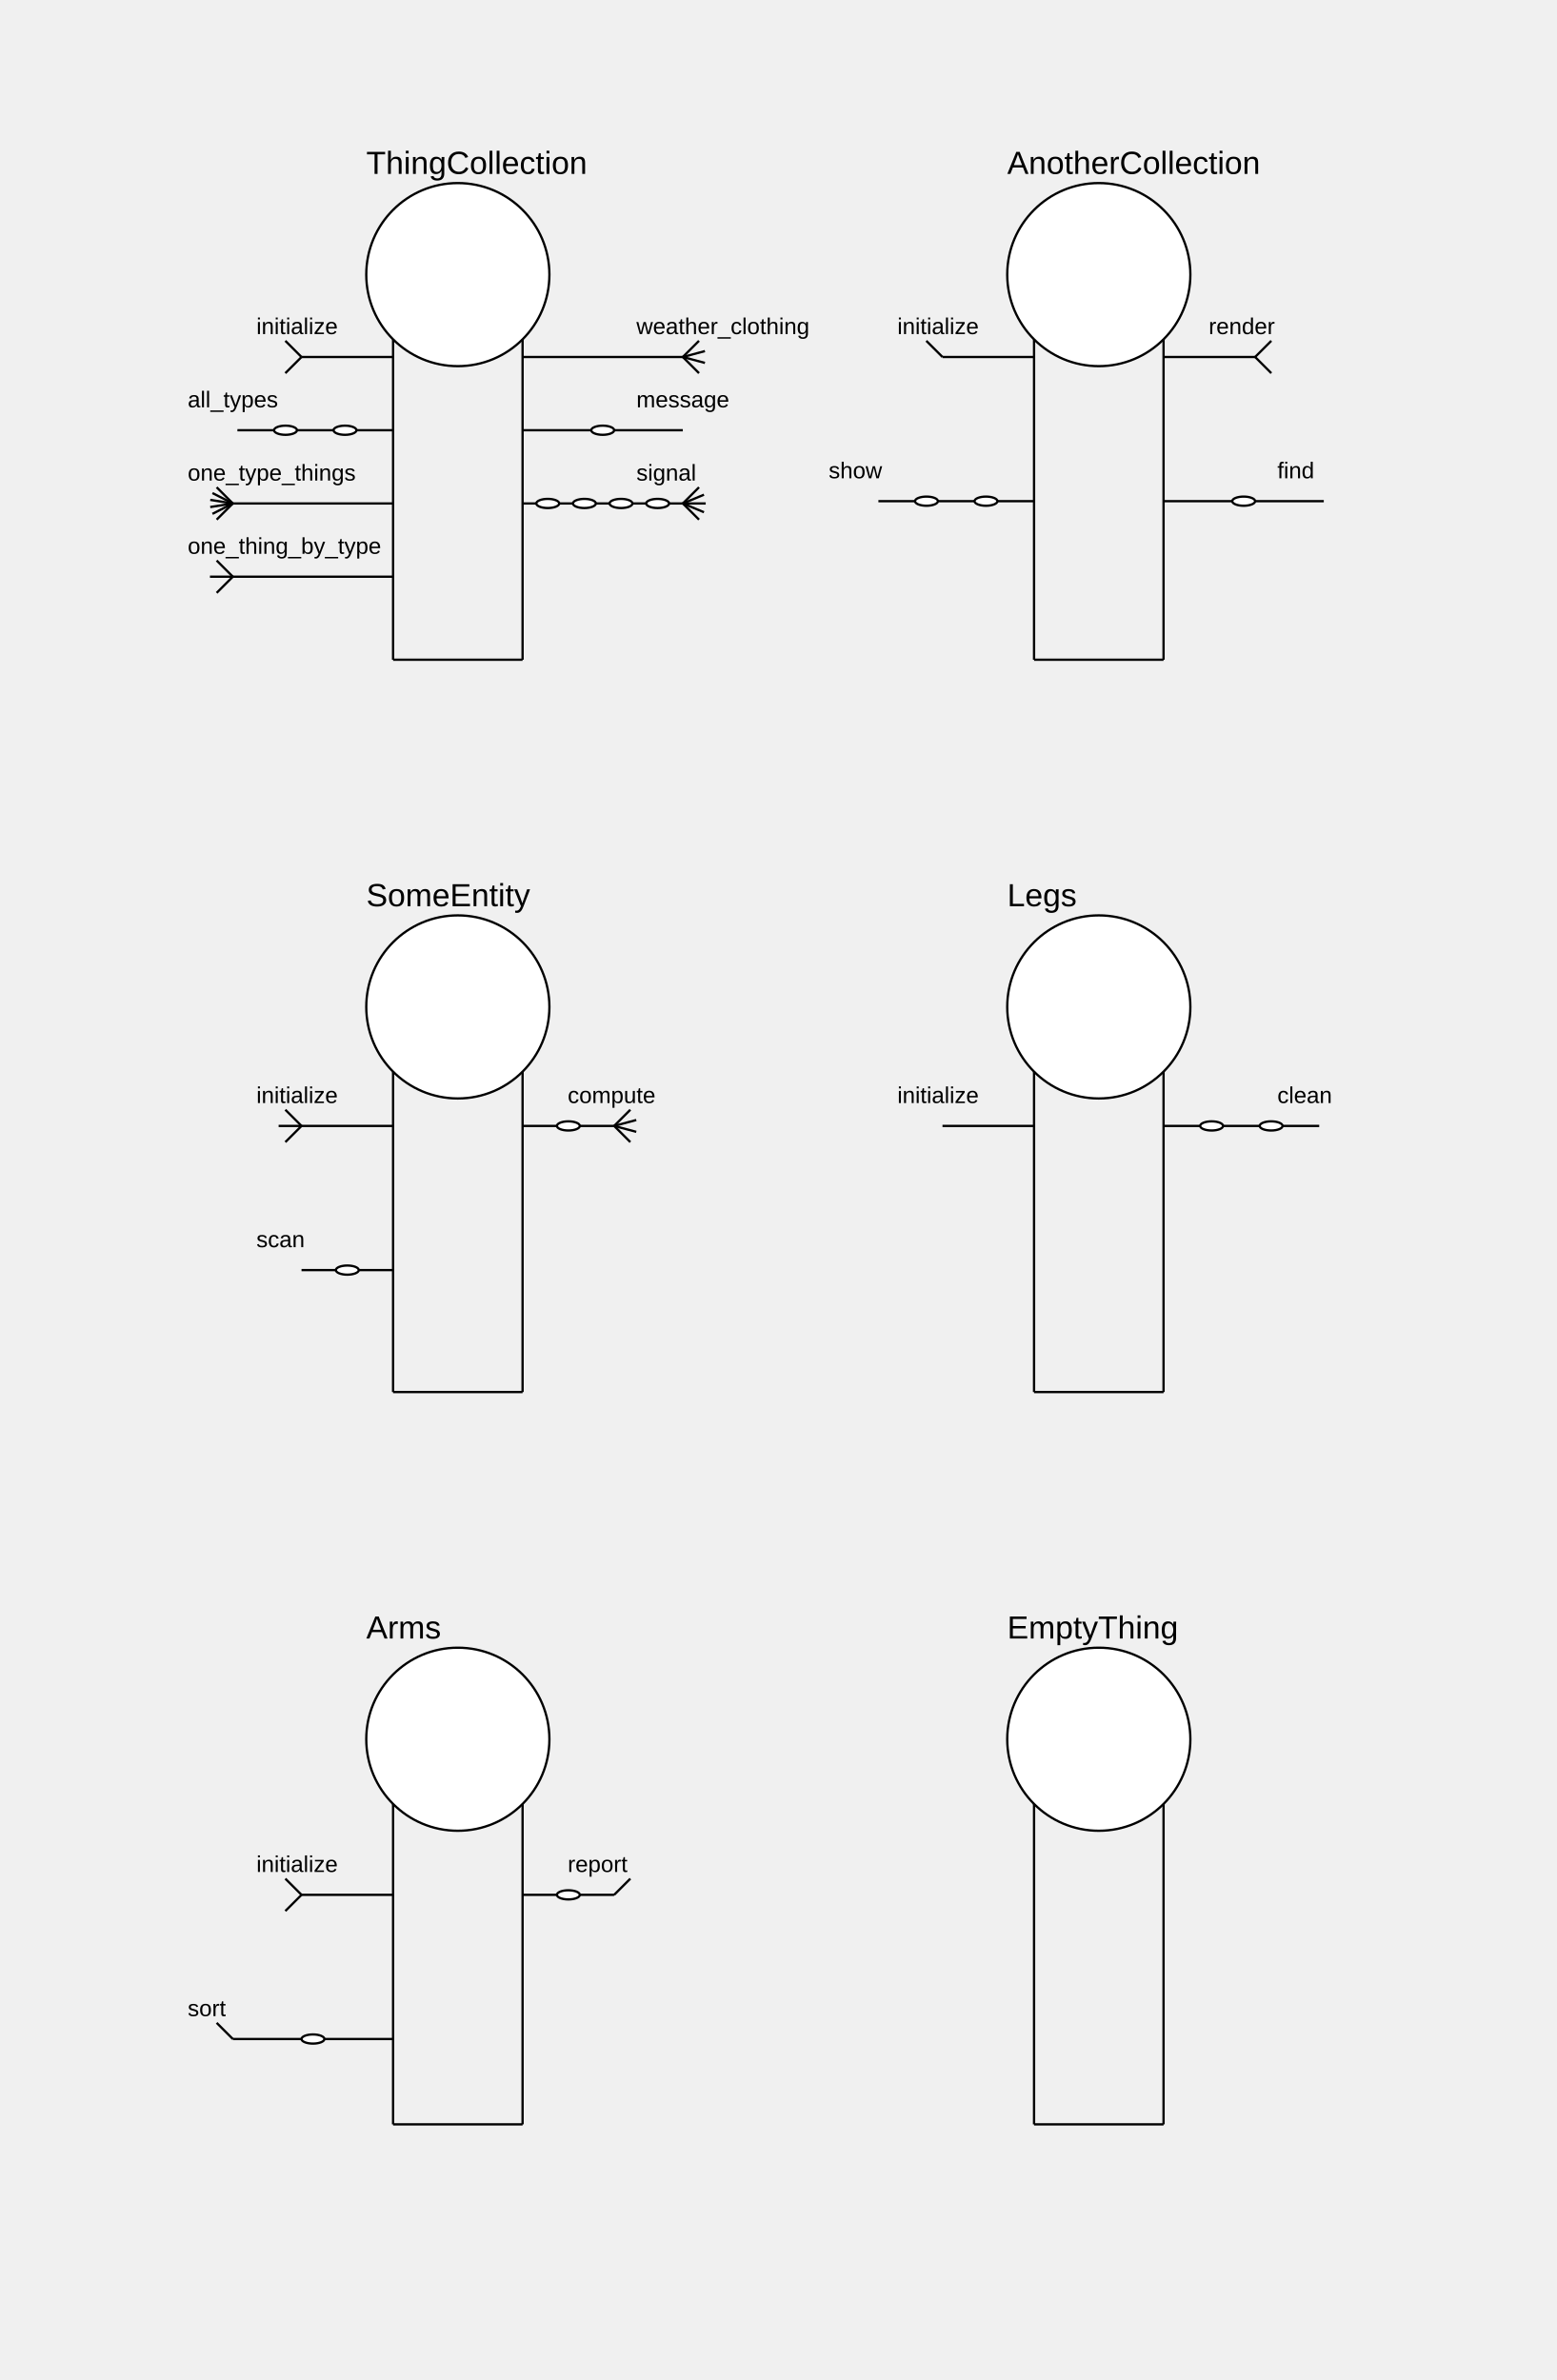
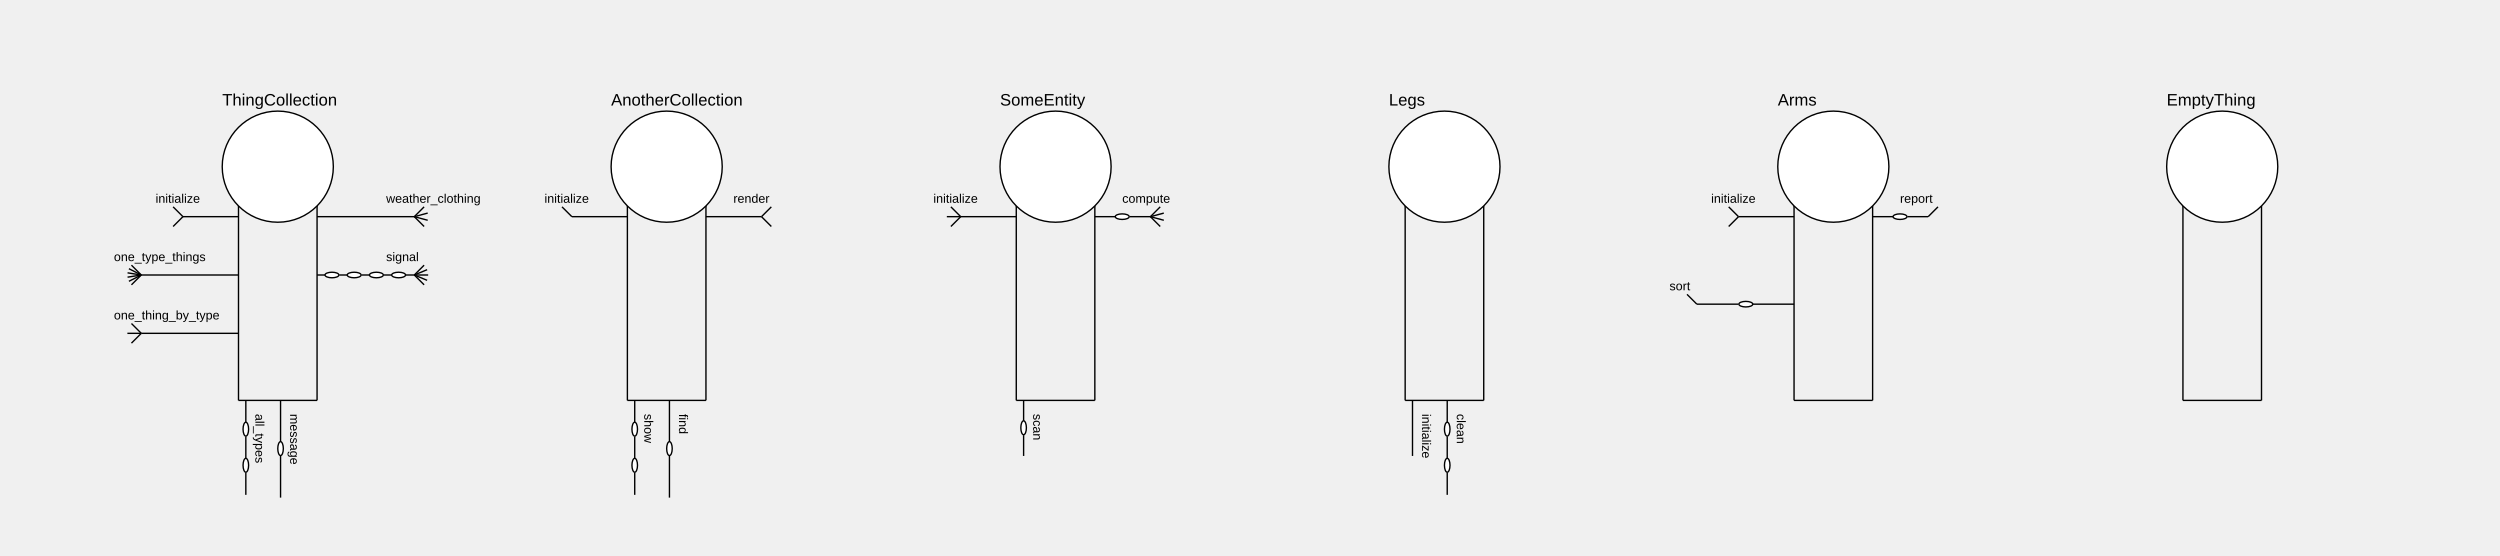
- <svg xmlns="http://www.w3.org/2000/svg" width="680.0" height="1040.0" style="background:white">
+ <svg xmlns="http://www.w3.org/2000/svg" width="1800.0" height="400.0" style="background:white">
  <circle cx="200.0" cy="120.0" r="40" fill="white" style="stroke:black; stroke-width:1" />
  <line x1="228.284" y1="148.284" x2="228.284" y2="288.284" style="stroke:black; stroke-width:1" />
  <line x1="171.716" y1="148.284" x2="171.716" y2="288.284" style="stroke:black; stroke-width:1" />
  <line x1="228.284" y1="288.284" x2="171.716" y2="288.284" style="stroke:black; stroke-width:1" />
-   <text x="160.0" y="76.0" font-family="arial" font-size="14" fill="black" style="writing-mode: lr">ThingCollection</text>
+   <text x="160.0" y="76.0" font-family="arial" font-size="{:font_size=&gt;10}" fill="black" style="writing-mode: lr">ThingCollection</text>
  <line x1="171.716" y1="156" x2="131.716" y2="156" style="stroke:black; stroke-width:1" />
-   <text x="112" y="146" font-family="arial" font-size="10" fill="black" style="writing-mode: lr">initialize</text>
+   <text x="112" y="146" font-family="arial" font-size="9" fill="black" style="writing-mode: lr">initialize</text>
  <line x1="131.716" y1="156" x2="124.645" y2="148.929" style="stroke:black; stroke-width:1" />
  <line x1="131.716" y1="156" x2="124.645" y2="163.071" style="stroke:black; stroke-width:1" />
-   <line x1="171.716" y1="188" x2="155.716" y2="188" style="stroke:black; stroke-width:1" />
-   <ellipse cx="150.716" cy="188" rx="5" ry="2" style="stroke:black; stroke-width:1" fill="white" />
-   <line x1="145.716" y1="188" x2="129.716" y2="188" style="stroke:black; stroke-width:1" />
-   <ellipse cx="124.716" cy="188" rx="5" ry="2" style="stroke:black; stroke-width:1" fill="white" />
-   <line x1="119.716" y1="188" x2="103.716" y2="188" style="stroke:black; stroke-width:1" />
-   <text x="82" y="178" font-family="arial" font-size="10" fill="black" style="writing-mode: lr">all_types</text>
-   <line x1="171.716" y1="220" x2="101.716" y2="220" style="stroke:black; stroke-width:1" />
-   <text x="82" y="210" font-family="arial" font-size="10" fill="black" style="writing-mode: lr">one_type_things</text>
-   <line x1="101.716" y1="220" x2="94.645" y2="212.929" style="stroke:black; stroke-width:1" />
-   <line x1="101.716" y1="220" x2="92.806" y2="215.46" style="stroke:black; stroke-width:1" />
-   <line x1="101.716" y1="220" x2="91.839" y2="218.436" style="stroke:black; stroke-width:1" />
-   <line x1="101.716" y1="220" x2="91.839" y2="221.564" style="stroke:black; stroke-width:1" />
-   <line x1="101.716" y1="220" x2="92.806" y2="224.54" style="stroke:black; stroke-width:1" />
-   <line x1="101.716" y1="220" x2="94.645" y2="227.071" style="stroke:black; stroke-width:1" />
-   <line x1="171.716" y1="252" x2="101.716" y2="252" style="stroke:black; stroke-width:1" />
-   <text x="82" y="242" font-family="arial" font-size="10" fill="black" style="writing-mode: lr">one_thing_by_type</text>
-   <line x1="101.716" y1="252" x2="94.645" y2="244.929" style="stroke:black; stroke-width:1" />
-   <line x1="101.716" y1="252" x2="91.716" y2="252.0" style="stroke:black; stroke-width:1" />
-   <line x1="101.716" y1="252" x2="94.645" y2="259.071" style="stroke:black; stroke-width:1" />
+   <line x1="171.716" y1="198" x2="101.716" y2="198" style="stroke:black; stroke-width:1" />
+   <text x="82" y="188" font-family="arial" font-size="9" fill="black" style="writing-mode: lr">one_type_things</text>
+   <line x1="101.716" y1="198" x2="94.645" y2="190.929" style="stroke:black; stroke-width:1" />
+   <line x1="101.716" y1="198" x2="92.806" y2="193.46" style="stroke:black; stroke-width:1" />
+   <line x1="101.716" y1="198" x2="91.839" y2="196.436" style="stroke:black; stroke-width:1" />
+   <line x1="101.716" y1="198" x2="91.839" y2="199.564" style="stroke:black; stroke-width:1" />
+   <line x1="101.716" y1="198" x2="92.806" y2="202.54" style="stroke:black; stroke-width:1" />
+   <line x1="101.716" y1="198" x2="94.645" y2="205.071" style="stroke:black; stroke-width:1" />
+   <line x1="171.716" y1="240" x2="101.716" y2="240" style="stroke:black; stroke-width:1" />
+   <text x="82" y="230" font-family="arial" font-size="9" fill="black" style="writing-mode: lr">one_thing_by_type</text>
+   <line x1="101.716" y1="240" x2="94.645" y2="232.929" style="stroke:black; stroke-width:1" />
+   <line x1="101.716" y1="240" x2="91.716" y2="240.0" style="stroke:black; stroke-width:1" />
+   <line x1="101.716" y1="240" x2="94.645" y2="247.071" style="stroke:black; stroke-width:1" />
  <line x1="228.284" y1="156" x2="298.284" y2="156" style="stroke:black; stroke-width:1" />
-   <text x="278" y="146" font-family="arial" font-size="10" fill="black" style="writing-mode: lr">weather_clothing</text>
+   <text x="278" y="146" font-family="arial" font-size="9" fill="black" style="writing-mode: lr">weather_clothing</text>
  <line x1="298.284" y1="156" x2="305.355" y2="148.929" style="stroke:black; stroke-width:1" />
  <line x1="298.284" y1="156" x2="307.944" y2="153.412" style="stroke:black; stroke-width:1" />
  <line x1="298.284" y1="156" x2="307.944" y2="158.588" style="stroke:black; stroke-width:1" />
  <line x1="298.284" y1="156" x2="305.355" y2="163.071" style="stroke:black; stroke-width:1" />
-   <line x1="228.284" y1="188" x2="258.284" y2="188" style="stroke:black; stroke-width:1" />
-   <ellipse cx="263.284" cy="188" rx="5" ry="2" style="stroke:black; stroke-width:1" fill="white" />
-   <line x1="268.284" y1="188" x2="298.284" y2="188" style="stroke:black; stroke-width:1" />
-   <text x="278" y="178" font-family="arial" font-size="10" fill="black" style="writing-mode: lr">message</text>
-   <line x1="228.284" y1="220" x2="234.284" y2="220" style="stroke:black; stroke-width:1" />
-   <ellipse cx="239.284" cy="220" rx="5" ry="2" style="stroke:black; stroke-width:1" fill="white" />
-   <line x1="244.284" y1="220" x2="250.284" y2="220" style="stroke:black; stroke-width:1" />
-   <ellipse cx="255.284" cy="220" rx="5" ry="2" style="stroke:black; stroke-width:1" fill="white" />
-   <line x1="260.284" y1="220" x2="266.284" y2="220" style="stroke:black; stroke-width:1" />
-   <ellipse cx="271.284" cy="220" rx="5" ry="2" style="stroke:black; stroke-width:1" fill="white" />
-   <line x1="276.284" y1="220" x2="282.284" y2="220" style="stroke:black; stroke-width:1" />
-   <ellipse cx="287.284" cy="220" rx="5" ry="2" style="stroke:black; stroke-width:1" fill="white" />
-   <line x1="292.284" y1="220" x2="298.284" y2="220" style="stroke:black; stroke-width:1" />
-   <text x="278" y="210" font-family="arial" font-size="10" fill="black" style="writing-mode: lr">signal</text>
-   <line x1="298.284" y1="220" x2="305.355" y2="212.929" style="stroke:black; stroke-width:1" />
-   <line x1="298.284" y1="220" x2="307.523" y2="216.173" style="stroke:black; stroke-width:1" />
-   <line x1="298.284" y1="220" x2="308.284" y2="220.0" style="stroke:black; stroke-width:1" />
-   <line x1="298.284" y1="220" x2="307.523" y2="223.827" style="stroke:black; stroke-width:1" />
-   <line x1="298.284" y1="220" x2="305.355" y2="227.071" style="stroke:black; stroke-width:1" />
+   <line x1="228.284" y1="198" x2="234.284" y2="198" style="stroke:black; stroke-width:1" />
+   <ellipse cx="239" cy="198" rx="5" ry="2" style="stroke:black; stroke-width:1" fill="white" />
+   <line x1="244.284" y1="198" x2="250.284" y2="198" style="stroke:black; stroke-width:1" />
+   <ellipse cx="255" cy="198" rx="5" ry="2" style="stroke:black; stroke-width:1" fill="white" />
+   <line x1="260.284" y1="198" x2="266.284" y2="198" style="stroke:black; stroke-width:1" />
+   <ellipse cx="271" cy="198" rx="5" ry="2" style="stroke:black; stroke-width:1" fill="white" />
+   <line x1="276.284" y1="198" x2="282.284" y2="198" style="stroke:black; stroke-width:1" />
+   <ellipse cx="287" cy="198" rx="5" ry="2" style="stroke:black; stroke-width:1" fill="white" />
+   <line x1="292.284" y1="198" x2="298.284" y2="198" style="stroke:black; stroke-width:1" />
+   <text x="278" y="188" font-family="arial" font-size="9" fill="black" style="writing-mode: lr">signal</text>
+   <line x1="298.284" y1="198" x2="305.355" y2="190.929" style="stroke:black; stroke-width:1" />
+   <line x1="298.284" y1="198" x2="307.523" y2="194.173" style="stroke:black; stroke-width:1" />
+   <line x1="298.284" y1="198" x2="308.284" y2="198.0" style="stroke:black; stroke-width:1" />
+   <line x1="298.284" y1="198" x2="307.523" y2="201.827" style="stroke:black; stroke-width:1" />
+   <line x1="298.284" y1="198" x2="305.355" y2="205.071" style="stroke:black; stroke-width:1" />
+   <line x1="177" y1="288.284" x2="177" y2="304.284" style="stroke:black; stroke-width:1" />
+   <ellipse cx="177" cy="309" rx="2" ry="5" style="stroke:black; stroke-width:1" fill="white" />
+   <line x1="177" y1="314.284" x2="177" y2="330.284" style="stroke:black; stroke-width:1" />
+   <ellipse cx="177" cy="335" rx="2" ry="5" style="stroke:black; stroke-width:1" fill="white" />
+   <line x1="177" y1="340.284" x2="177" y2="356.284" style="stroke:black; stroke-width:1" />
+   <text x="187" y="298" font-family="arial" font-size="9" fill="black" style="writing-mode: tb">all_types</text>
+   <line x1="202" y1="288.284" x2="202" y2="318.284" style="stroke:black; stroke-width:1" />
+   <ellipse cx="202" cy="323" rx="2" ry="5" style="stroke:black; stroke-width:1" fill="white" />
+   <line x1="202" y1="328.284" x2="202" y2="358.284" style="stroke:black; stroke-width:1" />
+   <text x="212" y="298" font-family="arial" font-size="9" fill="black" style="writing-mode: tb">message</text>
  <circle cx="480.0" cy="120.0" r="40" fill="white" style="stroke:black; stroke-width:1" />
  <line x1="508.284" y1="148.284" x2="508.284" y2="288.284" style="stroke:black; stroke-width:1" />
  <line x1="451.716" y1="148.284" x2="451.716" y2="288.284" style="stroke:black; stroke-width:1" />
  <line x1="508.284" y1="288.284" x2="451.716" y2="288.284" style="stroke:black; stroke-width:1" />
-   <text x="440.0" y="76.0" font-family="arial" font-size="14" fill="black" style="writing-mode: lr">AnotherCollection</text>
+   <text x="440.0" y="76.0" font-family="arial" font-size="{:font_size=&gt;10}" fill="black" style="writing-mode: lr">AnotherCollection</text>
  <line x1="451.716" y1="156" x2="411.716" y2="156" style="stroke:black; stroke-width:1" />
-   <text x="392" y="146" font-family="arial" font-size="10" fill="black" style="writing-mode: lr">initialize</text>
+   <text x="392" y="146" font-family="arial" font-size="9" fill="black" style="writing-mode: lr">initialize</text>
  <line x1="411.716" y1="156" x2="404.645" y2="148.929" style="stroke:black; stroke-width:1" />
-   <line x1="451.716" y1="219" x2="435.716" y2="219" style="stroke:black; stroke-width:1" />
-   <ellipse cx="430.716" cy="219" rx="5" ry="2" style="stroke:black; stroke-width:1" fill="white" />
-   <line x1="425.716" y1="219" x2="409.716" y2="219" style="stroke:black; stroke-width:1" />
-   <ellipse cx="404.716" cy="219" rx="5" ry="2" style="stroke:black; stroke-width:1" fill="white" />
-   <line x1="399.716" y1="219" x2="383.716" y2="219" style="stroke:black; stroke-width:1" />
-   <text x="362" y="209" font-family="arial" font-size="10" fill="black" style="writing-mode: lr">show</text>
  <line x1="508.284" y1="156" x2="548.284" y2="156" style="stroke:black; stroke-width:1" />
-   <text x="528" y="146" font-family="arial" font-size="10" fill="black" style="writing-mode: lr">render</text>
+   <text x="528" y="146" font-family="arial" font-size="9" fill="black" style="writing-mode: lr">render</text>
  <line x1="548.284" y1="156" x2="555.355" y2="148.929" style="stroke:black; stroke-width:1" />
  <line x1="548.284" y1="156" x2="555.355" y2="163.071" style="stroke:black; stroke-width:1" />
-   <line x1="508.284" y1="219" x2="538.284" y2="219" style="stroke:black; stroke-width:1" />
-   <ellipse cx="543.284" cy="219" rx="5" ry="2" style="stroke:black; stroke-width:1" fill="white" />
-   <line x1="548.284" y1="219" x2="578.284" y2="219" style="stroke:black; stroke-width:1" />
-   <text x="558" y="209" font-family="arial" font-size="10" fill="black" style="writing-mode: lr">find</text>
-   <circle cx="200.0" cy="440.0" r="40" fill="white" style="stroke:black; stroke-width:1" />
-   <line x1="228.284" y1="468.284" x2="228.284" y2="608.284" style="stroke:black; stroke-width:1" />
-   <line x1="171.716" y1="468.284" x2="171.716" y2="608.284" style="stroke:black; stroke-width:1" />
-   <line x1="228.284" y1="608.284" x2="171.716" y2="608.284" style="stroke:black; stroke-width:1" />
-   <text x="160.0" y="396.0" font-family="arial" font-size="14" fill="black" style="writing-mode: lr">SomeEntity</text>
-   <line x1="171.716" y1="492" x2="131.716" y2="492" style="stroke:black; stroke-width:1" />
-   <text x="112" y="482" font-family="arial" font-size="10" fill="black" style="writing-mode: lr">initialize</text>
-   <line x1="131.716" y1="492" x2="124.645" y2="484.929" style="stroke:black; stroke-width:1" />
-   <line x1="131.716" y1="492" x2="121.716" y2="492.0" style="stroke:black; stroke-width:1" />
-   <line x1="131.716" y1="492" x2="124.645" y2="499.071" style="stroke:black; stroke-width:1" />
-   <line x1="171.716" y1="555" x2="156.716" y2="555" style="stroke:black; stroke-width:1" />
-   <ellipse cx="151.716" cy="555" rx="5" ry="2" style="stroke:black; stroke-width:1" fill="white" />
-   <line x1="146.716" y1="555" x2="131.716" y2="555" style="stroke:black; stroke-width:1" />
-   <text x="112" y="545" font-family="arial" font-size="10" fill="black" style="writing-mode: lr">scan</text>
-   <line x1="228.284" y1="492" x2="243.284" y2="492" style="stroke:black; stroke-width:1" />
-   <ellipse cx="248.284" cy="492" rx="5" ry="2" style="stroke:black; stroke-width:1" fill="white" />
-   <line x1="253.284" y1="492" x2="268.284" y2="492" style="stroke:black; stroke-width:1" />
-   <text x="248" y="482" font-family="arial" font-size="10" fill="black" style="writing-mode: lr">compute</text>
-   <line x1="268.284" y1="492" x2="275.355" y2="484.929" style="stroke:black; stroke-width:1" />
-   <line x1="268.284" y1="492" x2="277.944" y2="489.412" style="stroke:black; stroke-width:1" />
-   <line x1="268.284" y1="492" x2="277.944" y2="494.588" style="stroke:black; stroke-width:1" />
-   <line x1="268.284" y1="492" x2="275.355" y2="499.071" style="stroke:black; stroke-width:1" />
-   <circle cx="480.0" cy="440.0" r="40" fill="white" style="stroke:black; stroke-width:1" />
-   <line x1="508.284" y1="468.284" x2="508.284" y2="608.284" style="stroke:black; stroke-width:1" />
-   <line x1="451.716" y1="468.284" x2="451.716" y2="608.284" style="stroke:black; stroke-width:1" />
-   <line x1="508.284" y1="608.284" x2="451.716" y2="608.284" style="stroke:black; stroke-width:1" />
-   <text x="440.0" y="396.0" font-family="arial" font-size="14" fill="black" style="writing-mode: lr">Legs</text>
-   <line x1="451.716" y1="492" x2="411.716" y2="492" style="stroke:black; stroke-width:1" />
-   <text x="392" y="482" font-family="arial" font-size="10" fill="black" style="writing-mode: lr">initialize</text>
-   <line x1="508.284" y1="492" x2="524.284" y2="492" style="stroke:black; stroke-width:1" />
-   <ellipse cx="529.284" cy="492" rx="5" ry="2" style="stroke:black; stroke-width:1" fill="white" />
-   <line x1="534.284" y1="492" x2="550.284" y2="492" style="stroke:black; stroke-width:1" />
-   <ellipse cx="555.284" cy="492" rx="5" ry="2" style="stroke:black; stroke-width:1" fill="white" />
-   <line x1="560.284" y1="492" x2="576.284" y2="492" style="stroke:black; stroke-width:1" />
-   <text x="558" y="482" font-family="arial" font-size="10" fill="black" style="writing-mode: lr">clean</text>
-   <circle cx="200.0" cy="760.0" r="40" fill="white" style="stroke:black; stroke-width:1" />
-   <line x1="228.284" y1="788.284" x2="228.284" y2="928.284" style="stroke:black; stroke-width:1" />
-   <line x1="171.716" y1="788.284" x2="171.716" y2="928.284" style="stroke:black; stroke-width:1" />
-   <line x1="228.284" y1="928.284" x2="171.716" y2="928.284" style="stroke:black; stroke-width:1" />
-   <text x="160.0" y="716.0" font-family="arial" font-size="14" fill="black" style="writing-mode: lr">Arms</text>
-   <line x1="171.716" y1="828" x2="131.716" y2="828" style="stroke:black; stroke-width:1" />
-   <text x="112" y="818" font-family="arial" font-size="10" fill="black" style="writing-mode: lr">initialize</text>
-   <line x1="131.716" y1="828" x2="124.645" y2="820.929" style="stroke:black; stroke-width:1" />
-   <line x1="131.716" y1="828" x2="124.645" y2="835.071" style="stroke:black; stroke-width:1" />
-   <line x1="171.716" y1="891" x2="141.716" y2="891" style="stroke:black; stroke-width:1" />
-   <ellipse cx="136.716" cy="891" rx="5" ry="2" style="stroke:black; stroke-width:1" fill="white" />
-   <line x1="131.716" y1="891" x2="101.716" y2="891" style="stroke:black; stroke-width:1" />
-   <text x="82" y="881" font-family="arial" font-size="10" fill="black" style="writing-mode: lr">sort</text>
-   <line x1="101.716" y1="891" x2="94.645" y2="883.929" style="stroke:black; stroke-width:1" />
-   <line x1="228.284" y1="828" x2="243.284" y2="828" style="stroke:black; stroke-width:1" />
-   <ellipse cx="248.284" cy="828" rx="5" ry="2" style="stroke:black; stroke-width:1" fill="white" />
-   <line x1="253.284" y1="828" x2="268.284" y2="828" style="stroke:black; stroke-width:1" />
-   <text x="248" y="818" font-family="arial" font-size="10" fill="black" style="writing-mode: lr">report</text>
-   <line x1="268.284" y1="828" x2="275.355" y2="820.929" style="stroke:black; stroke-width:1" />
-   <circle cx="480.0" cy="760.0" r="40" fill="white" style="stroke:black; stroke-width:1" />
-   <line x1="508.284" y1="788.284" x2="508.284" y2="928.284" style="stroke:black; stroke-width:1" />
-   <line x1="451.716" y1="788.284" x2="451.716" y2="928.284" style="stroke:black; stroke-width:1" />
-   <line x1="508.284" y1="928.284" x2="451.716" y2="928.284" style="stroke:black; stroke-width:1" />
-   <text x="440.0" y="716.0" font-family="arial" font-size="14" fill="black" style="writing-mode: lr">EmptyThing</text>
+   <line x1="457" y1="288.284" x2="457" y2="304.284" style="stroke:black; stroke-width:1" />
+   <ellipse cx="457" cy="309" rx="2" ry="5" style="stroke:black; stroke-width:1" fill="white" />
+   <line x1="457" y1="314.284" x2="457" y2="330.284" style="stroke:black; stroke-width:1" />
+   <ellipse cx="457" cy="335" rx="2" ry="5" style="stroke:black; stroke-width:1" fill="white" />
+   <line x1="457" y1="340.284" x2="457" y2="356.284" style="stroke:black; stroke-width:1" />
+   <text x="467" y="298" font-family="arial" font-size="9" fill="black" style="writing-mode: tb">show</text>
+   <line x1="482" y1="288.284" x2="482" y2="318.284" style="stroke:black; stroke-width:1" />
+   <ellipse cx="482" cy="323" rx="2" ry="5" style="stroke:black; stroke-width:1" fill="white" />
+   <line x1="482" y1="328.284" x2="482" y2="358.284" style="stroke:black; stroke-width:1" />
+   <text x="492" y="298" font-family="arial" font-size="9" fill="black" style="writing-mode: tb">find</text>
+   <circle cx="760.0" cy="120.0" r="40" fill="white" style="stroke:black; stroke-width:1" />
+   <line x1="788.284" y1="148.284" x2="788.284" y2="288.284" style="stroke:black; stroke-width:1" />
+   <line x1="731.716" y1="148.284" x2="731.716" y2="288.284" style="stroke:black; stroke-width:1" />
+   <line x1="788.284" y1="288.284" x2="731.716" y2="288.284" style="stroke:black; stroke-width:1" />
+   <text x="720.0" y="76.0" font-family="arial" font-size="{:font_size=&gt;10}" fill="black" style="writing-mode: lr">SomeEntity</text>
+   <line x1="731.716" y1="156" x2="691.716" y2="156" style="stroke:black; stroke-width:1" />
+   <text x="672" y="146" font-family="arial" font-size="9" fill="black" style="writing-mode: lr">initialize</text>
+   <line x1="691.716" y1="156" x2="684.645" y2="148.929" style="stroke:black; stroke-width:1" />
+   <line x1="691.716" y1="156" x2="681.716" y2="156.0" style="stroke:black; stroke-width:1" />
+   <line x1="691.716" y1="156" x2="684.645" y2="163.071" style="stroke:black; stroke-width:1" />
+   <line x1="788.284" y1="156" x2="803.284" y2="156" style="stroke:black; stroke-width:1" />
+   <ellipse cx="808" cy="156" rx="5" ry="2" style="stroke:black; stroke-width:1" fill="white" />
+   <line x1="813.284" y1="156" x2="828.284" y2="156" style="stroke:black; stroke-width:1" />
+   <text x="808" y="146" font-family="arial" font-size="9" fill="black" style="writing-mode: lr">compute</text>
+   <line x1="828.284" y1="156" x2="835.355" y2="148.929" style="stroke:black; stroke-width:1" />
+   <line x1="828.284" y1="156" x2="837.944" y2="153.412" style="stroke:black; stroke-width:1" />
+   <line x1="828.284" y1="156" x2="837.944" y2="158.588" style="stroke:black; stroke-width:1" />
+   <line x1="828.284" y1="156" x2="835.355" y2="163.071" style="stroke:black; stroke-width:1" />
+   <line x1="737" y1="288.284" x2="737" y2="303.284" style="stroke:black; stroke-width:1" />
+   <ellipse cx="737" cy="308" rx="2" ry="5" style="stroke:black; stroke-width:1" fill="white" />
+   <line x1="737" y1="313.284" x2="737" y2="328.284" style="stroke:black; stroke-width:1" />
+   <text x="747" y="298" font-family="arial" font-size="9" fill="black" style="writing-mode: tb">scan</text>
+   <circle cx="1040.0" cy="120.0" r="40" fill="white" style="stroke:black; stroke-width:1" />
+   <line x1="1068.284" y1="148.284" x2="1068.284" y2="288.284" style="stroke:black; stroke-width:1" />
+   <line x1="1011.716" y1="148.284" x2="1011.716" y2="288.284" style="stroke:black; stroke-width:1" />
+   <line x1="1068.284" y1="288.284" x2="1011.716" y2="288.284" style="stroke:black; stroke-width:1" />
+   <text x="1000.0" y="76.0" font-family="arial" font-size="{:font_size=&gt;10}" fill="black" style="writing-mode: lr">Legs</text>
+   <line x1="1017" y1="288.284" x2="1017" y2="328.284" style="stroke:black; stroke-width:1" />
+   <text x="1027" y="298" font-family="arial" font-size="9" fill="black" style="writing-mode: tb">initialize</text>
+   <line x1="1042" y1="288.284" x2="1042" y2="304.284" style="stroke:black; stroke-width:1" />
+   <ellipse cx="1042" cy="309" rx="2" ry="5" style="stroke:black; stroke-width:1" fill="white" />
+   <line x1="1042" y1="314.284" x2="1042" y2="330.284" style="stroke:black; stroke-width:1" />
+   <ellipse cx="1042" cy="335" rx="2" ry="5" style="stroke:black; stroke-width:1" fill="white" />
+   <line x1="1042" y1="340.284" x2="1042" y2="356.284" style="stroke:black; stroke-width:1" />
+   <text x="1052" y="298" font-family="arial" font-size="9" fill="black" style="writing-mode: tb">clean</text>
+   <circle cx="1320.0" cy="120.0" r="40" fill="white" style="stroke:black; stroke-width:1" />
+   <line x1="1348.284" y1="148.284" x2="1348.284" y2="288.284" style="stroke:black; stroke-width:1" />
+   <line x1="1291.716" y1="148.284" x2="1291.716" y2="288.284" style="stroke:black; stroke-width:1" />
+   <line x1="1348.284" y1="288.284" x2="1291.716" y2="288.284" style="stroke:black; stroke-width:1" />
+   <text x="1280.0" y="76.0" font-family="arial" font-size="{:font_size=&gt;10}" fill="black" style="writing-mode: lr">Arms</text>
+   <line x1="1291.716" y1="156" x2="1251.716" y2="156" style="stroke:black; stroke-width:1" />
+   <text x="1232" y="146" font-family="arial" font-size="9" fill="black" style="writing-mode: lr">initialize</text>
+   <line x1="1251.716" y1="156" x2="1244.645" y2="148.929" style="stroke:black; stroke-width:1" />
+   <line x1="1251.716" y1="156" x2="1244.645" y2="163.071" style="stroke:black; stroke-width:1" />
+   <line x1="1291.716" y1="219" x2="1261.716" y2="219" style="stroke:black; stroke-width:1" />
+   <ellipse cx="1257" cy="219" rx="5" ry="2" style="stroke:black; stroke-width:1" fill="white" />
+   <line x1="1251.716" y1="219" x2="1221.716" y2="219" style="stroke:black; stroke-width:1" />
+   <text x="1202" y="209" font-family="arial" font-size="9" fill="black" style="writing-mode: lr">sort</text>
+   <line x1="1221.716" y1="219" x2="1214.645" y2="211.929" style="stroke:black; stroke-width:1" />
+   <line x1="1348.284" y1="156" x2="1363.284" y2="156" style="stroke:black; stroke-width:1" />
+   <ellipse cx="1368" cy="156" rx="5" ry="2" style="stroke:black; stroke-width:1" fill="white" />
+   <line x1="1373.284" y1="156" x2="1388.284" y2="156" style="stroke:black; stroke-width:1" />
+   <text x="1368" y="146" font-family="arial" font-size="9" fill="black" style="writing-mode: lr">report</text>
+   <line x1="1388.284" y1="156" x2="1395.355" y2="148.929" style="stroke:black; stroke-width:1" />
+   <circle cx="1600.0" cy="120.0" r="40" fill="white" style="stroke:black; stroke-width:1" />
+   <line x1="1628.284" y1="148.284" x2="1628.284" y2="288.284" style="stroke:black; stroke-width:1" />
+   <line x1="1571.716" y1="148.284" x2="1571.716" y2="288.284" style="stroke:black; stroke-width:1" />
+   <line x1="1628.284" y1="288.284" x2="1571.716" y2="288.284" style="stroke:black; stroke-width:1" />
+   <text x="1560.0" y="76.0" font-family="arial" font-size="{:font_size=&gt;10}" fill="black" style="writing-mode: lr">EmptyThing</text>
</svg>
